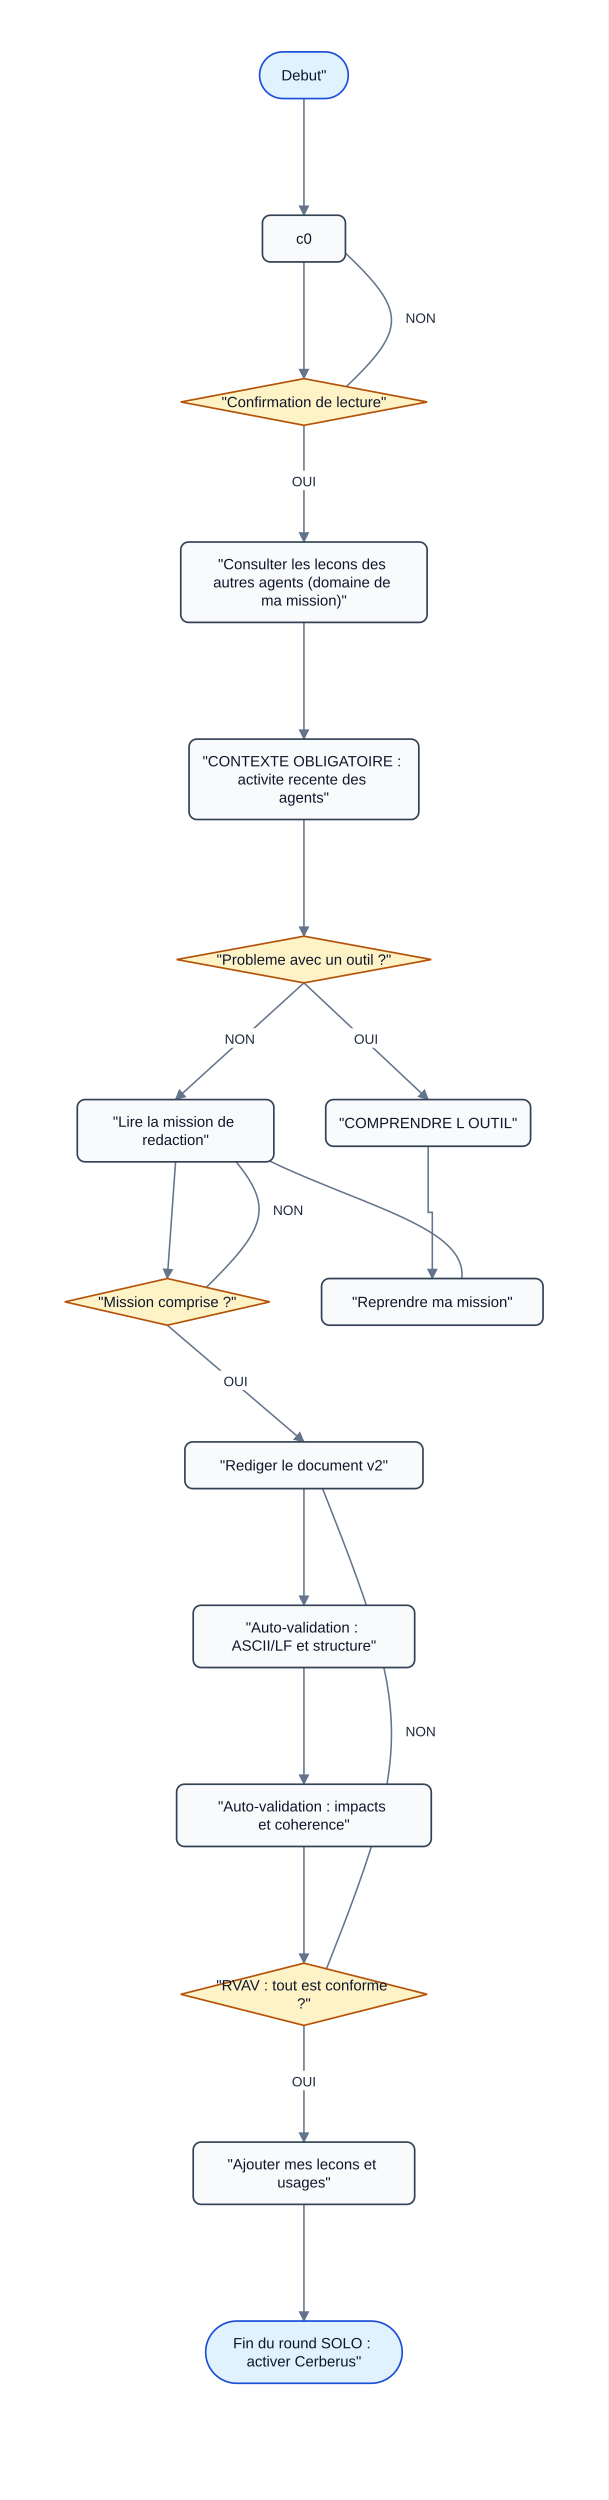
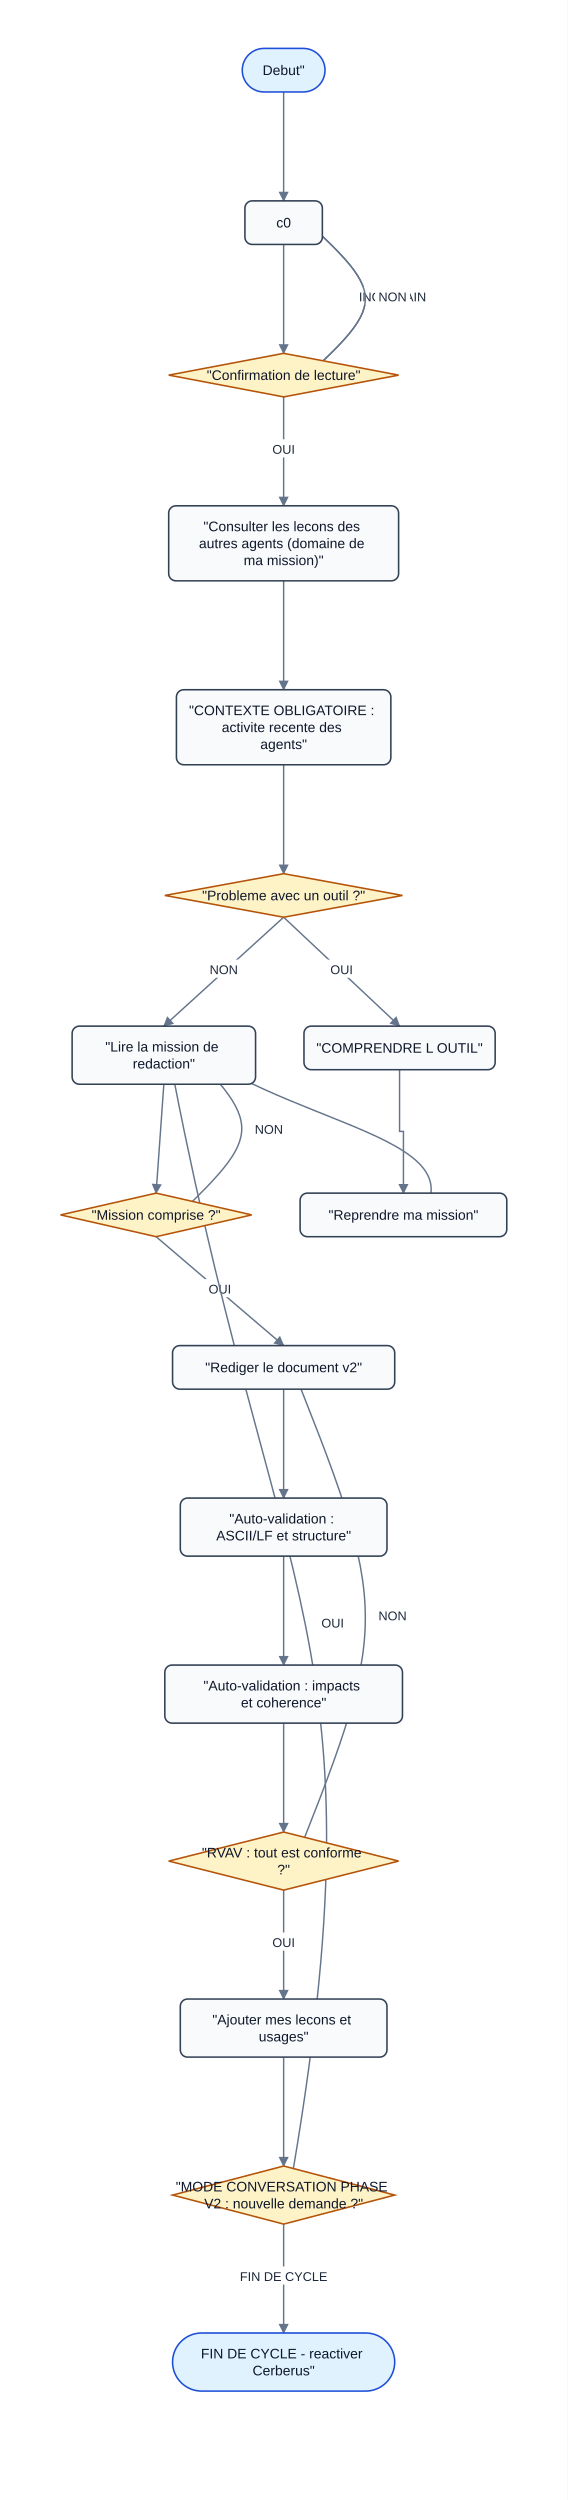
- <svg xmlns="http://www.w3.org/2000/svg" width="469" height="1928" viewBox="0 0 469 1928" font-family="Arial, Helvetica, sans-serif">
+ <svg xmlns="http://www.w3.org/2000/svg" width="469" height="2066" viewBox="0 0 469 2066" font-family="Arial, Helvetica, sans-serif">
  <defs>
    <marker id="fleche" viewBox="0 0 10 10" refX="9" refY="5" markerWidth="7" markerHeight="7" orient="auto-start-reverse">
      <path d="M 0 0 L 10 5 L 0 10 z" fill="#64748b" />
    </marker>
  </defs>
-   <rect width="469" height="1928" fill="#ffffff" />
+   <rect width="469" height="2066" fill="#ffffff" />
  <path d="M 234.4 76.0 L 234.4 166.0" fill="none" stroke="#64748b" stroke-width="1.2" marker-end="url(#fleche)" />
  <path d="M 234.4 202.0 L 234.4 292.0" fill="none" stroke="#64748b" stroke-width="1.2" marker-end="url(#fleche)" />
  <path d="M 234.4 328.0 L 234.4 418.0" fill="none" stroke="#64748b" stroke-width="1.2" marker-end="url(#fleche)" />
  <rect x="220.0" y="363.0" width="28.8" height="15" rx="3" fill="#ffffff" stroke="none" />
  <text x="234.4" y="375.0" text-anchor="middle" font-size="10.5" fill="#1e293b">OUI</text>
+   <path d="M 234.4 328.0 C 324.4 247.0, 324.4 247.0, 234.4 166.0" fill="none" stroke="#64748b" stroke-width="1.2" marker-end="url(#fleche)" />
+   <rect x="293.2" y="237.0" width="62.4" height="15" rx="3" fill="#ffffff" stroke="none" />
+   <text x="324.4" y="249.0" text-anchor="middle" font-size="10.5" fill="#1e293b">INCERTAIN</text>
  <path d="M 234.4 328.0 C 324.4 247.0, 324.4 247.0, 234.4 166.0" fill="none" stroke="#64748b" stroke-width="1.2" marker-end="url(#fleche)" />
  <rect x="310.0" y="237.0" width="28.8" height="15" rx="3" fill="#ffffff" stroke="none" />
  <text x="324.4" y="249.0" text-anchor="middle" font-size="10.5" fill="#1e293b">NON</text>
  <path d="M 234.4 632.0 L 234.4 722.0" fill="none" stroke="#64748b" stroke-width="1.2" marker-end="url(#fleche)" />
  <path d="M 234.4 480.0 L 234.4 570.0" fill="none" stroke="#64748b" stroke-width="1.2" marker-end="url(#fleche)" />
  <path d="M 135.4 896.0 L 129.0 986.0" fill="none" stroke="#64748b" stroke-width="1.2" marker-end="url(#fleche)" />
  <path d="M 129.0 1022.0 L 234.4 1112.0" fill="none" stroke="#64748b" stroke-width="1.2" marker-end="url(#fleche)" />
  <rect x="167.3" y="1057.0" width="28.8" height="15" rx="3" fill="#ffffff" stroke="none" />
  <text x="181.7" y="1069.0" text-anchor="middle" font-size="10.5" fill="#1e293b">OUI</text>
  <path d="M 129.0 1022.0 C 219.0 935.0, 225.4 935.0, 135.4 848.0" fill="none" stroke="#64748b" stroke-width="1.2" marker-end="url(#fleche)" />
  <rect x="207.8" y="925.0" width="28.8" height="15" rx="3" fill="#ffffff" stroke="none" />
  <text x="222.2" y="937.0" text-anchor="middle" font-size="10.5" fill="#1e293b">NON</text>
  <path d="M 234.4 1148.0 L 234.4 1238.0" fill="none" stroke="#64748b" stroke-width="1.2" marker-end="url(#fleche)" />
  <path d="M 234.4 1286.0 L 234.4 1376.0" fill="none" stroke="#64748b" stroke-width="1.2" marker-end="url(#fleche)" />
  <path d="M 234.4 1424.0 L 234.4 1514.0" fill="none" stroke="#64748b" stroke-width="1.2" marker-end="url(#fleche)" />
  <path d="M 234.4 1562.0 L 234.4 1652.0" fill="none" stroke="#64748b" stroke-width="1.2" marker-end="url(#fleche)" />
  <rect x="220.0" y="1597.0" width="28.8" height="15" rx="3" fill="#ffffff" stroke="none" />
  <text x="234.4" y="1609.0" text-anchor="middle" font-size="10.5" fill="#1e293b">OUI</text>
  <path d="M 234.4 1562.0 C 324.4 1337.0, 324.4 1337.0, 234.4 1112.0" fill="none" stroke="#64748b" stroke-width="1.2" marker-end="url(#fleche)" />
  <rect x="310.0" y="1327.0" width="28.8" height="15" rx="3" fill="#ffffff" stroke="none" />
  <text x="324.4" y="1339.0" text-anchor="middle" font-size="10.5" fill="#1e293b">NON</text>
  <path d="M 234.4 1700.0 L 234.4 1790.0" fill="none" stroke="#64748b" stroke-width="1.2" marker-end="url(#fleche)" />
+   <path d="M 234.4 1838.0 C 324.4 1343.0, 225.4 1343.0, 135.4 848.0" fill="none" stroke="#64748b" stroke-width="1.2" marker-end="url(#fleche)" />
+   <rect x="260.5" y="1333.0" width="28.8" height="15" rx="3" fill="#ffffff" stroke="none" />
+   <text x="274.9" y="1345.0" text-anchor="middle" font-size="10.5" fill="#1e293b">OUI</text>
+   <path d="M 234.4 1838.0 L 234.4 1928.0" fill="none" stroke="#64748b" stroke-width="1.2" marker-end="url(#fleche)" />
+   <rect x="194.8" y="1873.0" width="79.2" height="15" rx="3" fill="#ffffff" stroke="none" />
+   <text x="234.4" y="1885.0" text-anchor="middle" font-size="10.5" fill="#1e293b">FIN DE CYCLE</text>
  <path d="M 234.4 758.0 L 330.2 848.0" fill="none" stroke="#64748b" stroke-width="1.2" marker-end="url(#fleche)" />
  <rect x="267.9" y="793.0" width="28.8" height="15" rx="3" fill="#ffffff" stroke="none" />
  <text x="282.3" y="805.0" text-anchor="middle" font-size="10.5" fill="#1e293b">OUI</text>
  <path d="M 234.4 758.0 L 135.4 848.0" fill="none" stroke="#64748b" stroke-width="1.2" marker-end="url(#fleche)" />
  <rect x="170.5" y="793.0" width="28.8" height="15" rx="3" fill="#ffffff" stroke="none" />
  <text x="184.9" y="805.0" text-anchor="middle" font-size="10.5" fill="#1e293b">NON</text>
  <path d="M 330.2 884.0 V 935.0 H 333.4 V 986.0" fill="none" stroke="#64748b" stroke-width="1.2" marker-end="url(#fleche)" />
  <path d="M 333.4 1022.0 C 423.4 935.0, 225.4 935.0, 135.4 848.0" fill="none" stroke="#64748b" stroke-width="1.2" marker-end="url(#fleche)" />
  <rect x="200.2" y="40.0" width="68.4" height="36.0" rx="18.0" fill="#e0f2fe" stroke="#1d4ed8" stroke-width="1.3" />
  <text x="234.4" y="62.0" text-anchor="middle" font-size="11.5" fill="#0f172a">
    <tspan x="234.4" dy="0">Debut"</tspan>
  </text>
  <rect x="202.4" y="166.0" width="64.0" height="36.0" rx="6.0" fill="#f8fafc" stroke="#334155" stroke-width="1.3" />
  <text x="234.4" y="188.0" text-anchor="middle" font-size="11.5" fill="#0f172a">
    <tspan x="234.4" dy="0">c0</tspan>
  </text>
  <path d="M 234.4 292.0 L 329.4 310.0 L 234.4 328.0 L 139.4 310.0 Z" fill="#fef3c7" stroke="#b45309" stroke-width="1.3" />
  <text x="234.4" y="314.0" text-anchor="middle" font-size="11.5" fill="#0f172a">
    <tspan x="234.4" dy="0">"Confirmation de lecture"</tspan>
  </text>
  <rect x="145.8" y="570.0" width="177.2" height="62.0" rx="6.0" fill="#f8fafc" stroke="#334155" stroke-width="1.3" />
  <text x="234.4" y="591.0" text-anchor="middle" font-size="11.5" fill="#0f172a">
    <tspan x="234.4" dy="0">"CONTEXTE OBLIGATOIRE :</tspan>
    <tspan x="234.4" dy="14">activite recente des</tspan>
    <tspan x="234.4" dy="14">agents"</tspan>
  </text>
  <rect x="139.4" y="418.0" width="190.0" height="62.0" rx="6.0" fill="#f8fafc" stroke="#334155" stroke-width="1.3" />
  <text x="234.4" y="439.0" text-anchor="middle" font-size="11.5" fill="#0f172a">
    <tspan x="234.4" dy="0">"Consulter les lecons des</tspan>
    <tspan x="234.4" dy="14">autres agents (domaine de</tspan>
    <tspan x="234.4" dy="14">ma mission)"</tspan>
  </text>
  <rect x="59.6" y="848.0" width="151.6" height="48.0" rx="6.0" fill="#f8fafc" stroke="#334155" stroke-width="1.3" />
  <text x="135.4" y="869.0" text-anchor="middle" font-size="11.5" fill="#0f172a">
    <tspan x="135.4" dy="0">"Lire la mission de</tspan>
    <tspan x="135.4" dy="14">redaction"</tspan>
  </text>
  <path d="M 129.0 986.0 L 208.0 1004.0 L 129.0 1022.0 L 50.0 1004.0 Z" fill="#fef3c7" stroke="#b45309" stroke-width="1.3" />
  <text x="129.0" y="1008.0" text-anchor="middle" font-size="11.5" fill="#0f172a">
    <tspan x="129.0" dy="0">"Mission comprise ?"</tspan>
  </text>
  <rect x="142.6" y="1112.0" width="183.6" height="36.0" rx="6.0" fill="#f8fafc" stroke="#334155" stroke-width="1.3" />
  <text x="234.4" y="1134.0" text-anchor="middle" font-size="11.5" fill="#0f172a">
    <tspan x="234.4" dy="0">"Rediger le document v2"</tspan>
  </text>
  <rect x="149.0" y="1238.0" width="170.8" height="48.0" rx="6.0" fill="#f8fafc" stroke="#334155" stroke-width="1.3" />
  <text x="234.4" y="1259.0" text-anchor="middle" font-size="11.5" fill="#0f172a">
    <tspan x="234.4" dy="0">"Auto-validation :</tspan>
    <tspan x="234.4" dy="14">ASCII/LF et structure"</tspan>
  </text>
  <rect x="136.2" y="1376.0" width="196.4" height="48.0" rx="6.0" fill="#f8fafc" stroke="#334155" stroke-width="1.3" />
  <text x="234.4" y="1397.0" text-anchor="middle" font-size="11.5" fill="#0f172a">
    <tspan x="234.4" dy="0">"Auto-validation : impacts</tspan>
    <tspan x="234.4" dy="14">et coherence"</tspan>
  </text>
  <path d="M 234.4 1514.0 L 329.4 1538.0 L 234.4 1562.0 L 139.4 1538.0 Z" fill="#fef3c7" stroke="#b45309" stroke-width="1.3" />
  <text x="234.4" y="1535.0" text-anchor="middle" font-size="11.5" fill="#0f172a">
    <tspan x="234.4" dy="0">"RVAV : tout est conforme</tspan>
    <tspan x="234.4" dy="14">?"</tspan>
  </text>
  <rect x="149.0" y="1652.0" width="170.8" height="48.0" rx="6.0" fill="#f8fafc" stroke="#334155" stroke-width="1.3" />
  <text x="234.4" y="1673.0" text-anchor="middle" font-size="11.5" fill="#0f172a">
    <tspan x="234.4" dy="0">"Ajouter mes lecons et</tspan>
    <tspan x="234.4" dy="14">usages"</tspan>
  </text>
-   <rect x="158.6" y="1790.0" width="151.6" height="48.0" rx="24.0" fill="#e0f2fe" stroke="#1d4ed8" stroke-width="1.3" />
+   <path d="M 234.4 1790.0 L 326.2 1814.0 L 234.4 1838.0 L 142.6 1814.0 Z" fill="#fef3c7" stroke="#b45309" stroke-width="1.3" />
  <text x="234.4" y="1811.0" text-anchor="middle" font-size="11.5" fill="#0f172a">
-     <tspan x="234.4" dy="0">Fin du round SOLO :</tspan>
-     <tspan x="234.4" dy="14">activer Cerberus"</tspan>
+     <tspan x="234.4" dy="0">"MODE CONVERSATION PHASE</tspan>
+     <tspan x="234.4" dy="14">V2 : nouvelle demande ?"</tspan>
+   </text>
+   <rect x="142.6" y="1928.0" width="183.6" height="48.0" rx="24.0" fill="#e0f2fe" stroke="#1d4ed8" stroke-width="1.3" />
+   <text x="234.4" y="1949.0" text-anchor="middle" font-size="11.5" fill="#0f172a">
+     <tspan x="234.4" dy="0">FIN DE CYCLE - reactiver</tspan>
+     <tspan x="234.4" dy="14">Cerberus"</tspan>
  </text>
  <path d="M 234.4 722.0 L 332.6 740.0 L 234.4 758.0 L 136.2 740.0 Z" fill="#fef3c7" stroke="#b45309" stroke-width="1.3" />
  <text x="234.4" y="744.0" text-anchor="middle" font-size="11.5" fill="#0f172a">
    <tspan x="234.4" dy="0">"Probleme avec un outil ?"</tspan>
  </text>
  <rect x="251.2" y="848.0" width="158.0" height="36.0" rx="6.0" fill="#f8fafc" stroke="#334155" stroke-width="1.3" />
  <text x="330.2" y="870.0" text-anchor="middle" font-size="11.5" fill="#0f172a">
    <tspan x="330.2" dy="0">"COMPRENDRE L OUTIL"</tspan>
  </text>
  <rect x="248.0" y="986.0" width="170.8" height="36.0" rx="6.0" fill="#f8fafc" stroke="#334155" stroke-width="1.3" />
  <text x="333.4" y="1008.0" text-anchor="middle" font-size="11.5" fill="#0f172a">
    <tspan x="333.4" dy="0">"Reprendre ma mission"</tspan>
  </text>
</svg>
